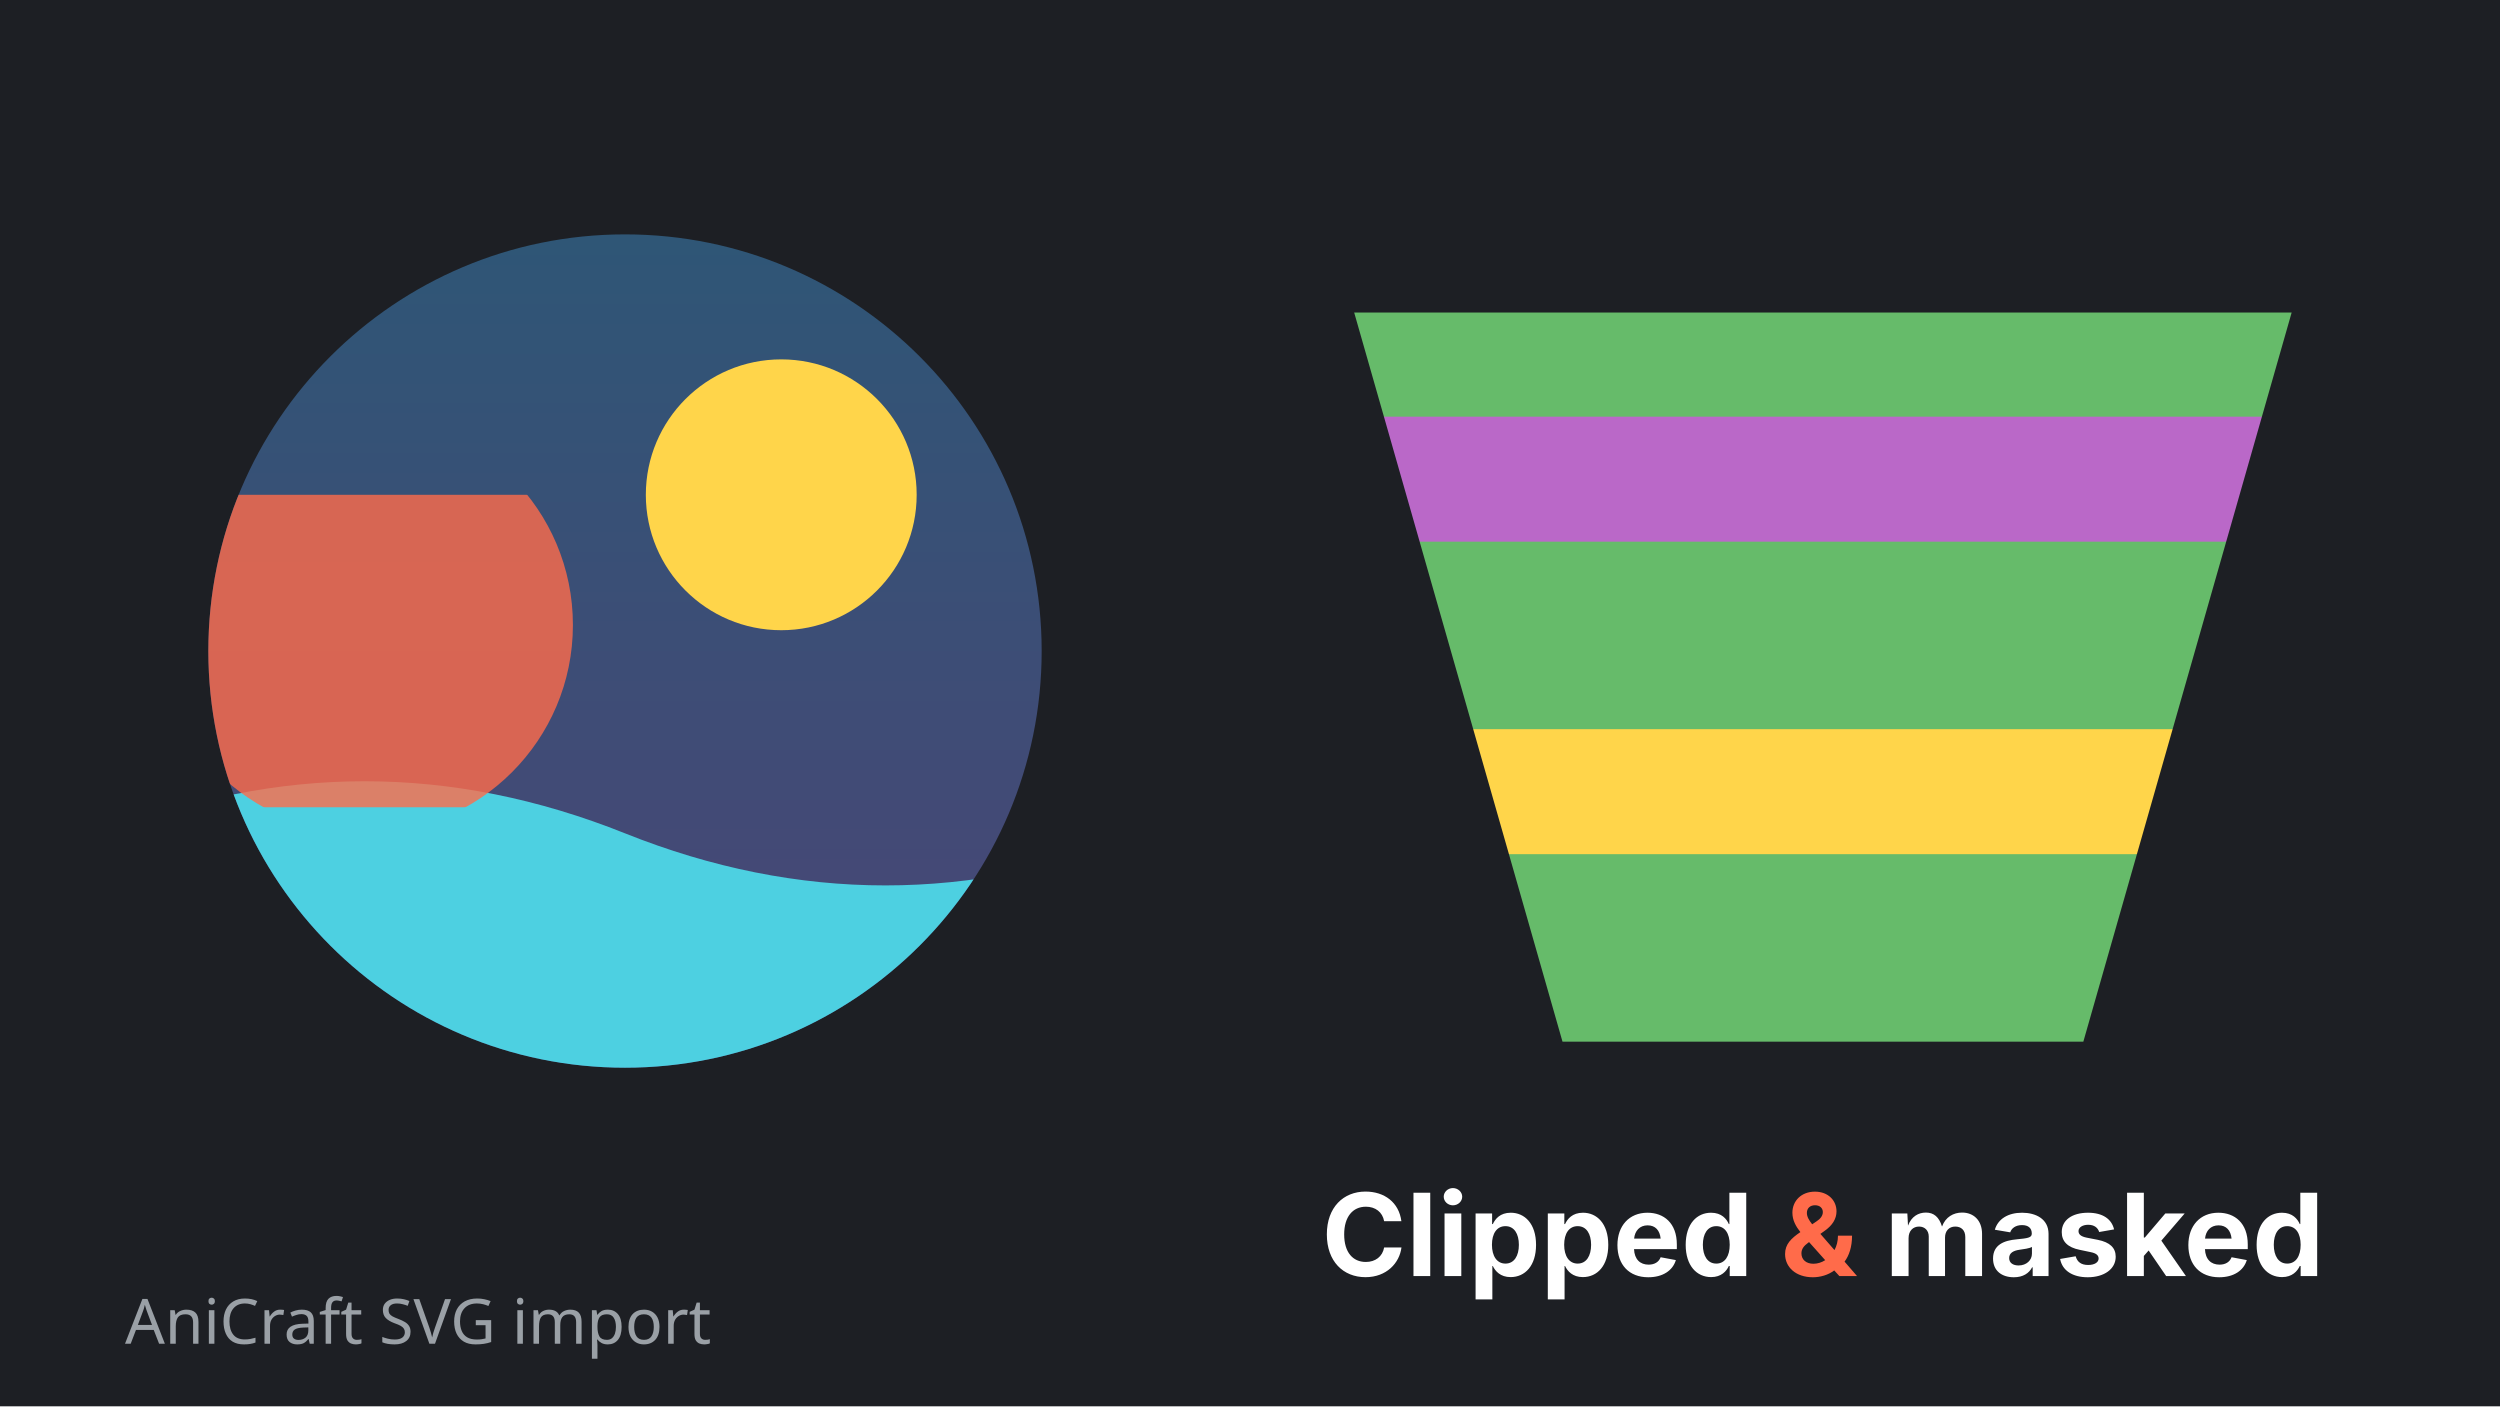
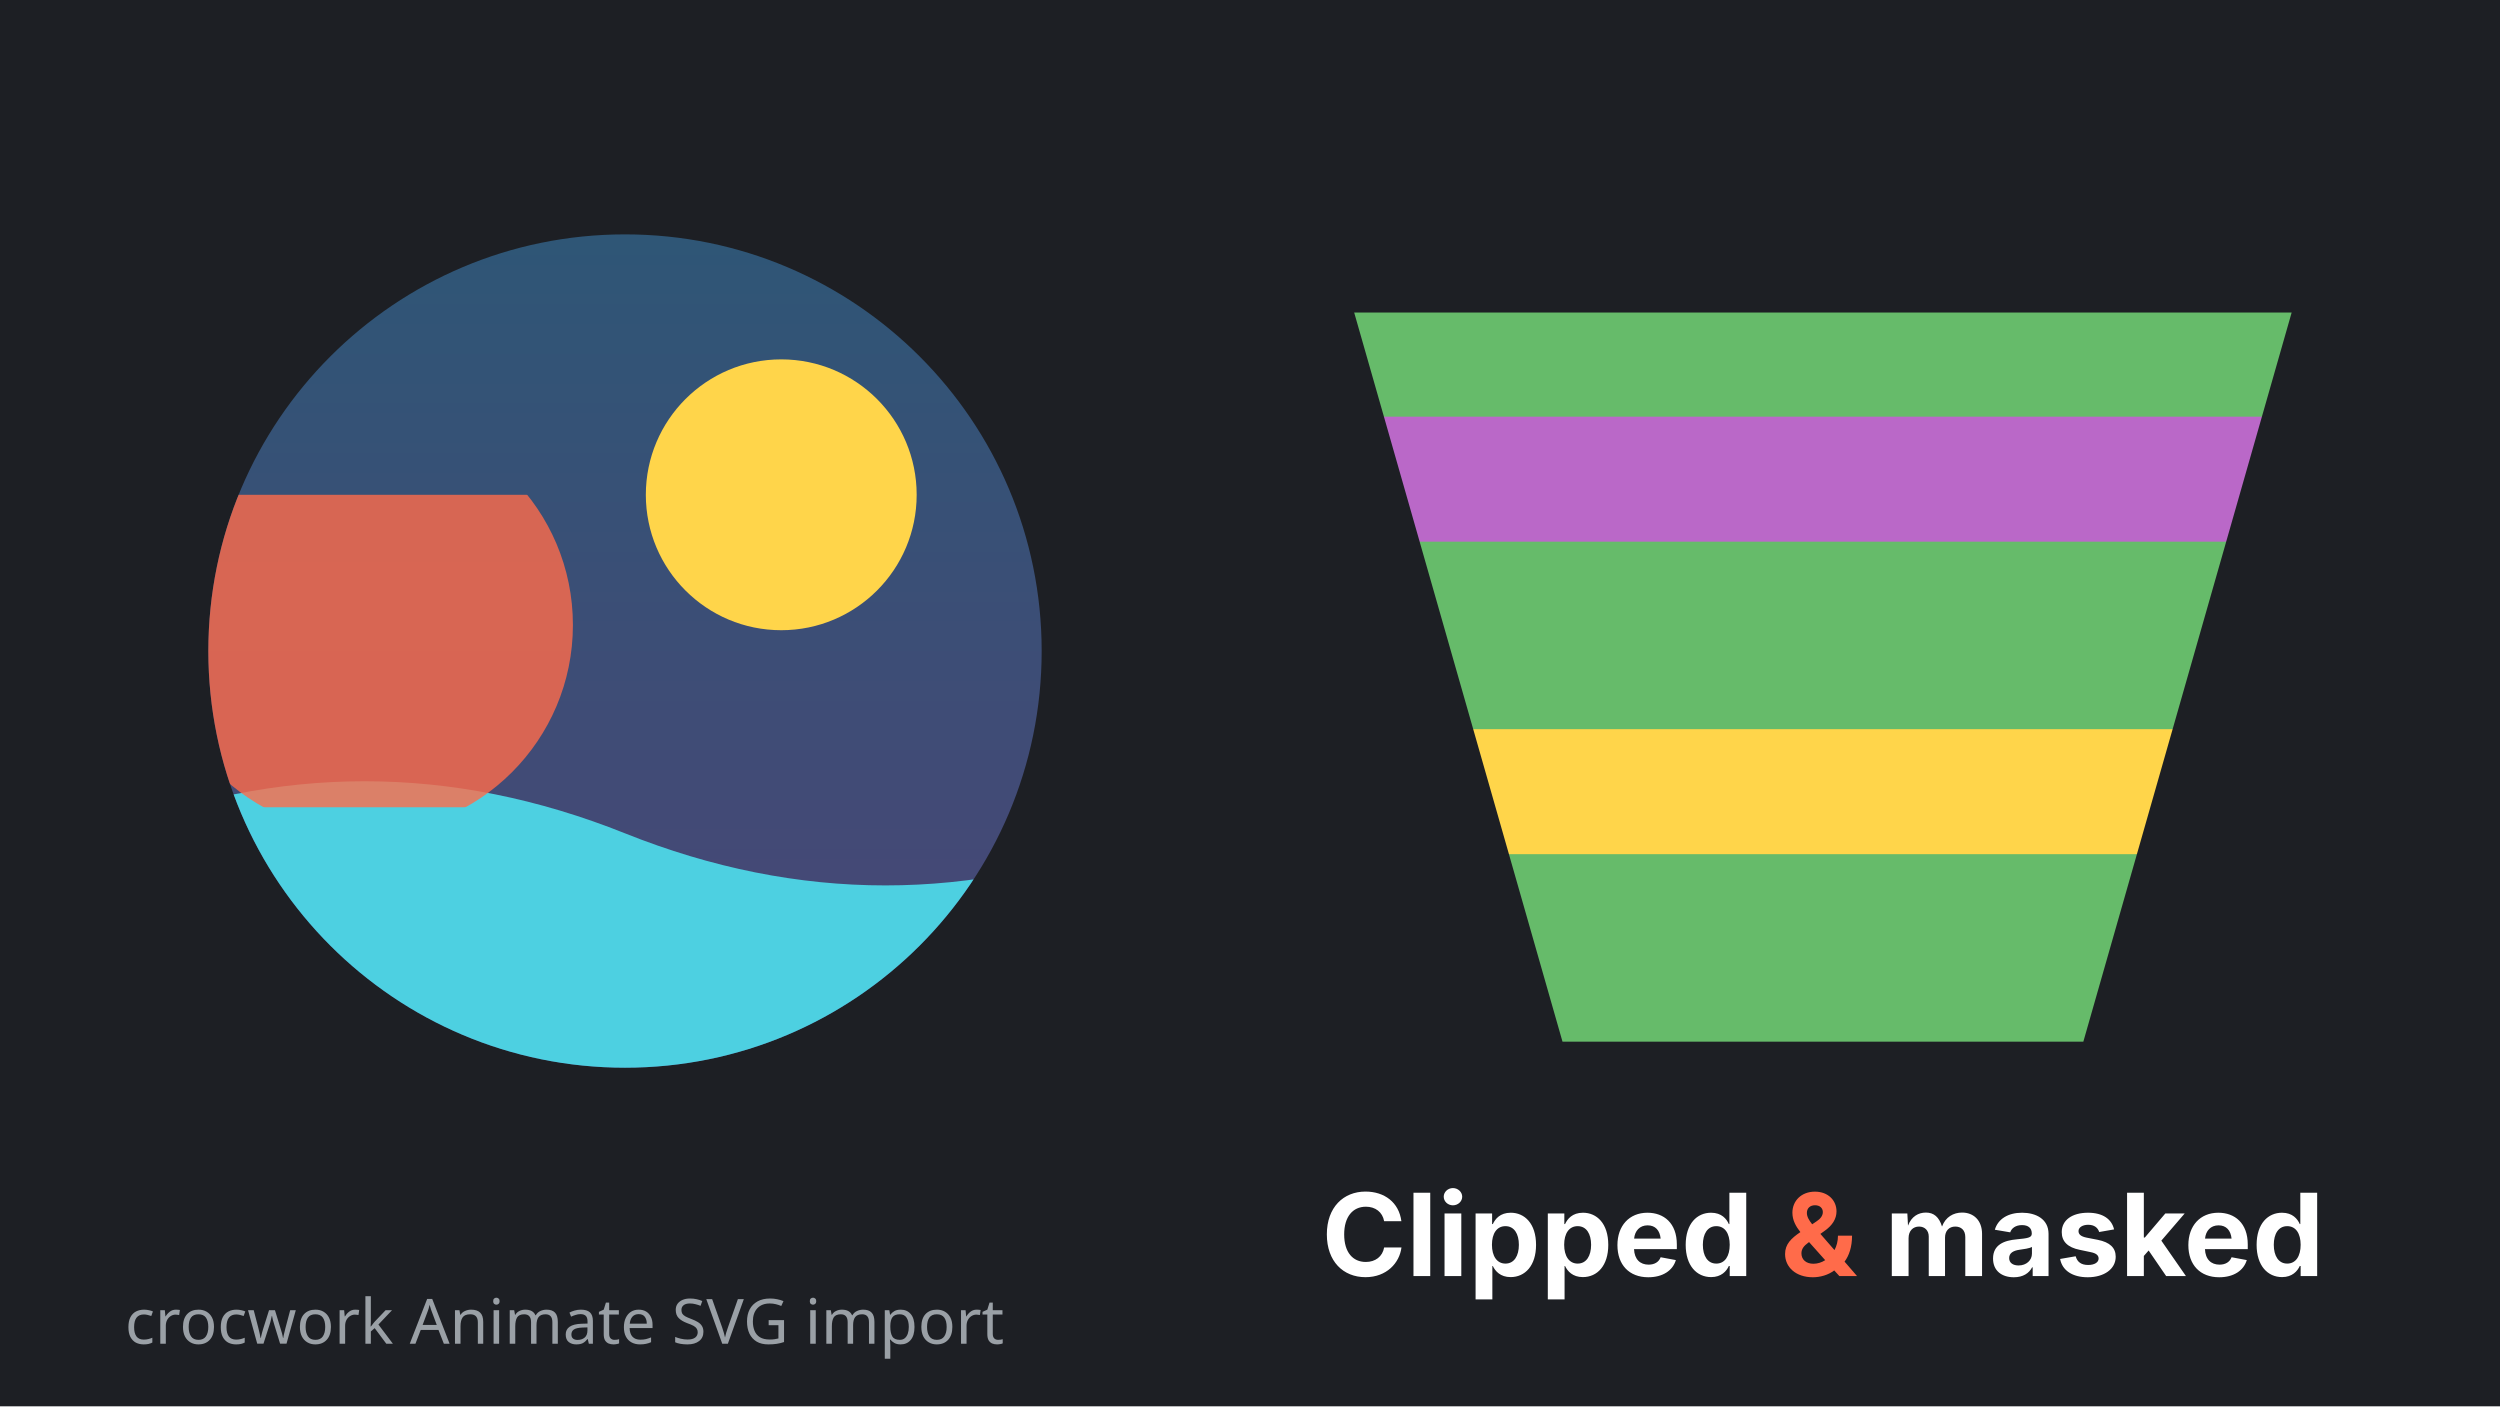
<svg xmlns="http://www.w3.org/2000/svg" width="480" height="270" viewBox="0 0 480 270">
  <defs>
    <clipPath id="frame">
      <rect width="480" height="270" />
    </clipPath>
    <clipPath id="porthole">
      <circle cx="120" cy="125" r="80" />
    </clipPath>
    <clipPath id="band">
      <rect x="0" y="95" width="480" height="60" />
    </clipPath>
    <mask id="reveal" maskUnits="userSpaceOnUse" x="0" y="0" width="480" height="270">
      <path d="M260 60 L440 60 L400 200 L300 200 Z" fill="#fff" />
    </mask>
    <linearGradient id="sky" x1="0" y1="0" x2="0" y2="1">
      <stop offset="0" stop-color="#2b5876" />
      <stop offset="1" stop-color="#4e4376" />
    </linearGradient>
  </defs>
  <g clip-path="url(#frame)">
    <rect width="480" height="270" fill="#1d1f24" />
    <g id="sea" clip-path="url(#porthole)">
      <rect x="20" y="25" width="200" height="200" fill="url(#sky)" />
      <circle cx="150" cy="95" r="26" fill="#ffd54a" />
      <path d="M20 160 Q70 140 120 160 T220 160 V230 H20 Z" fill="#4dd0e1" />
      <g clip-path="url(#band)">
        <circle cx="70" cy="120" r="40" fill="#ff6b4a" opacity="0.8" />
      </g>
    </g>
    <g id="stripes" mask="url(#reveal)">
      <rect x="240" y="40" width="220" height="180" fill="#66bb6a" />
      <rect x="240" y="80" width="220" height="24" fill="#ba68c8" />
      <rect x="240" y="140" width="220" height="24" fill="#ffd54a" />
    </g>
    <text x="350" y="245" font-family="Inter, Helvetica, Arial, sans-serif" font-size="22" font-weight="bold" fill="#ffffff" text-anchor="middle">Clipped <tspan fill="#ff6b4a">&amp;</tspan> masked</text>
-     <text x="24" y="258" font-family="'No Such Typeface', sans-serif" font-size="12" fill="#9aa0a6">AniCraft SVG import</text>
+     <text x="24" y="258" font-family="'No Such Typeface', sans-serif" font-size="12" fill="#9aa0a6">crocwork Animate SVG import</text>
  </g>
</svg>
